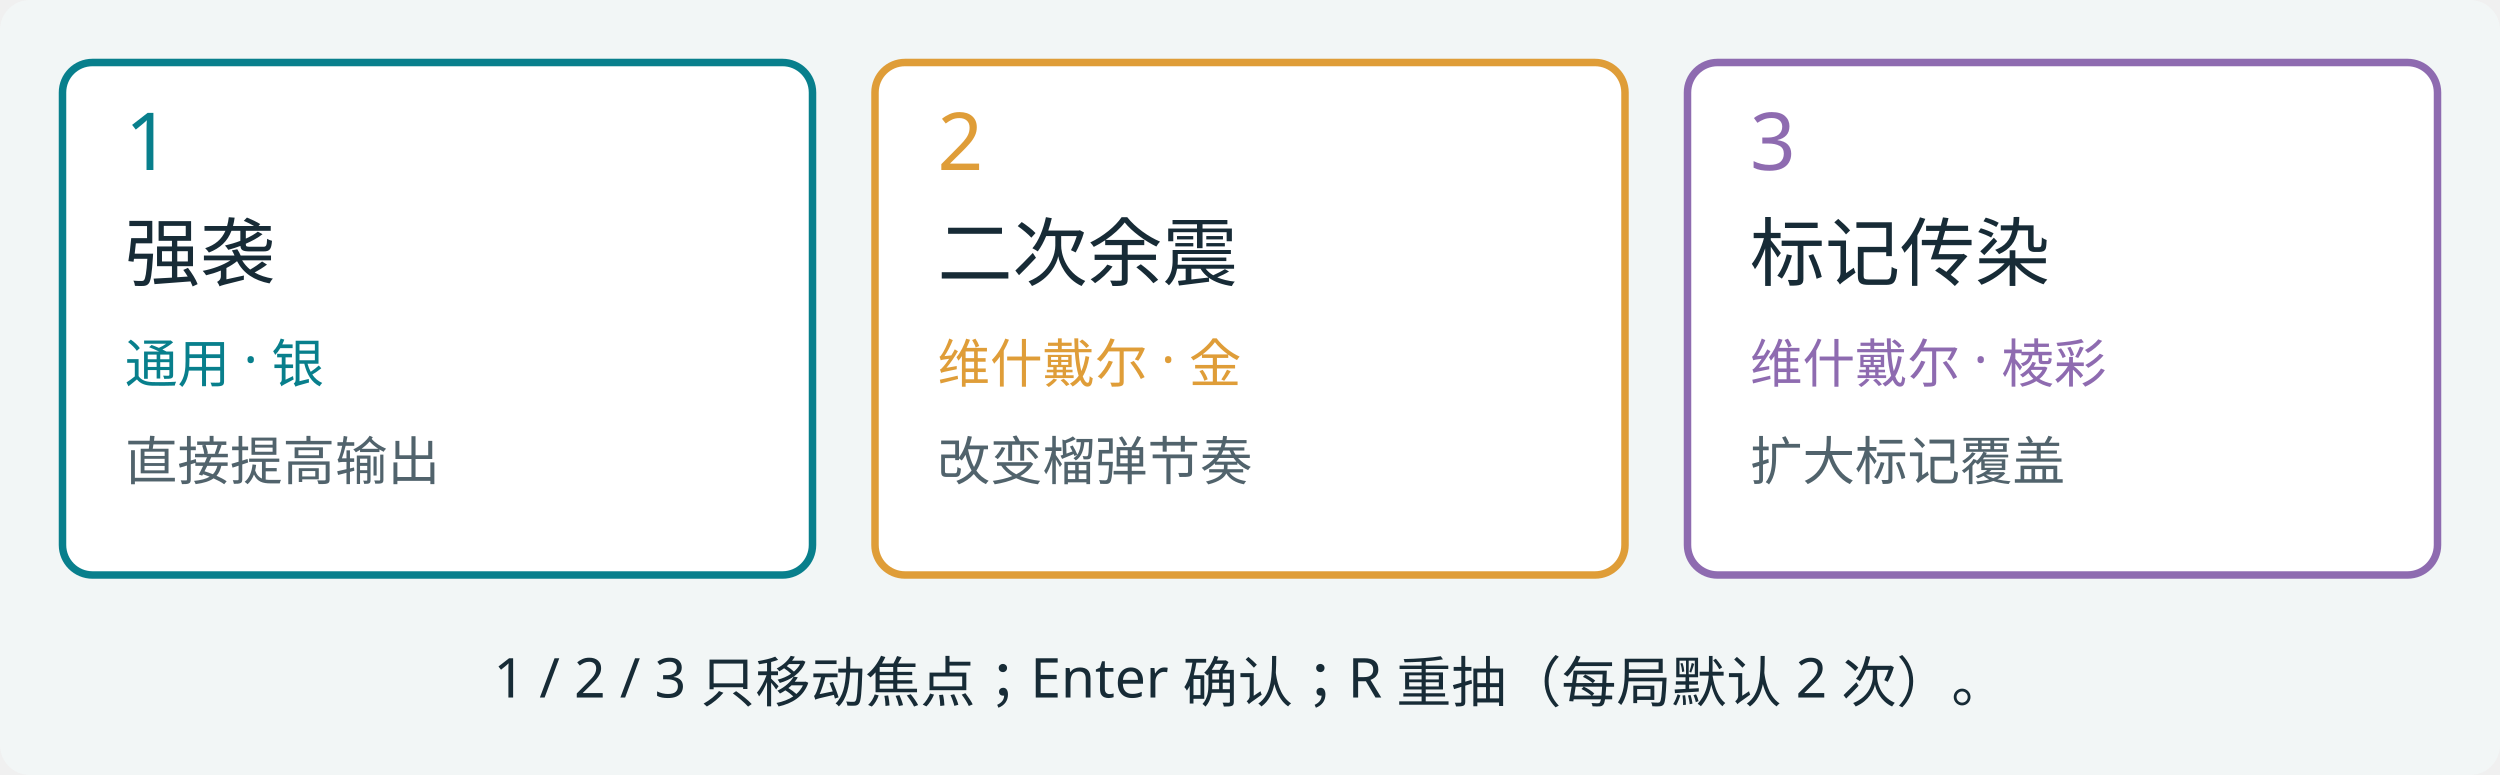
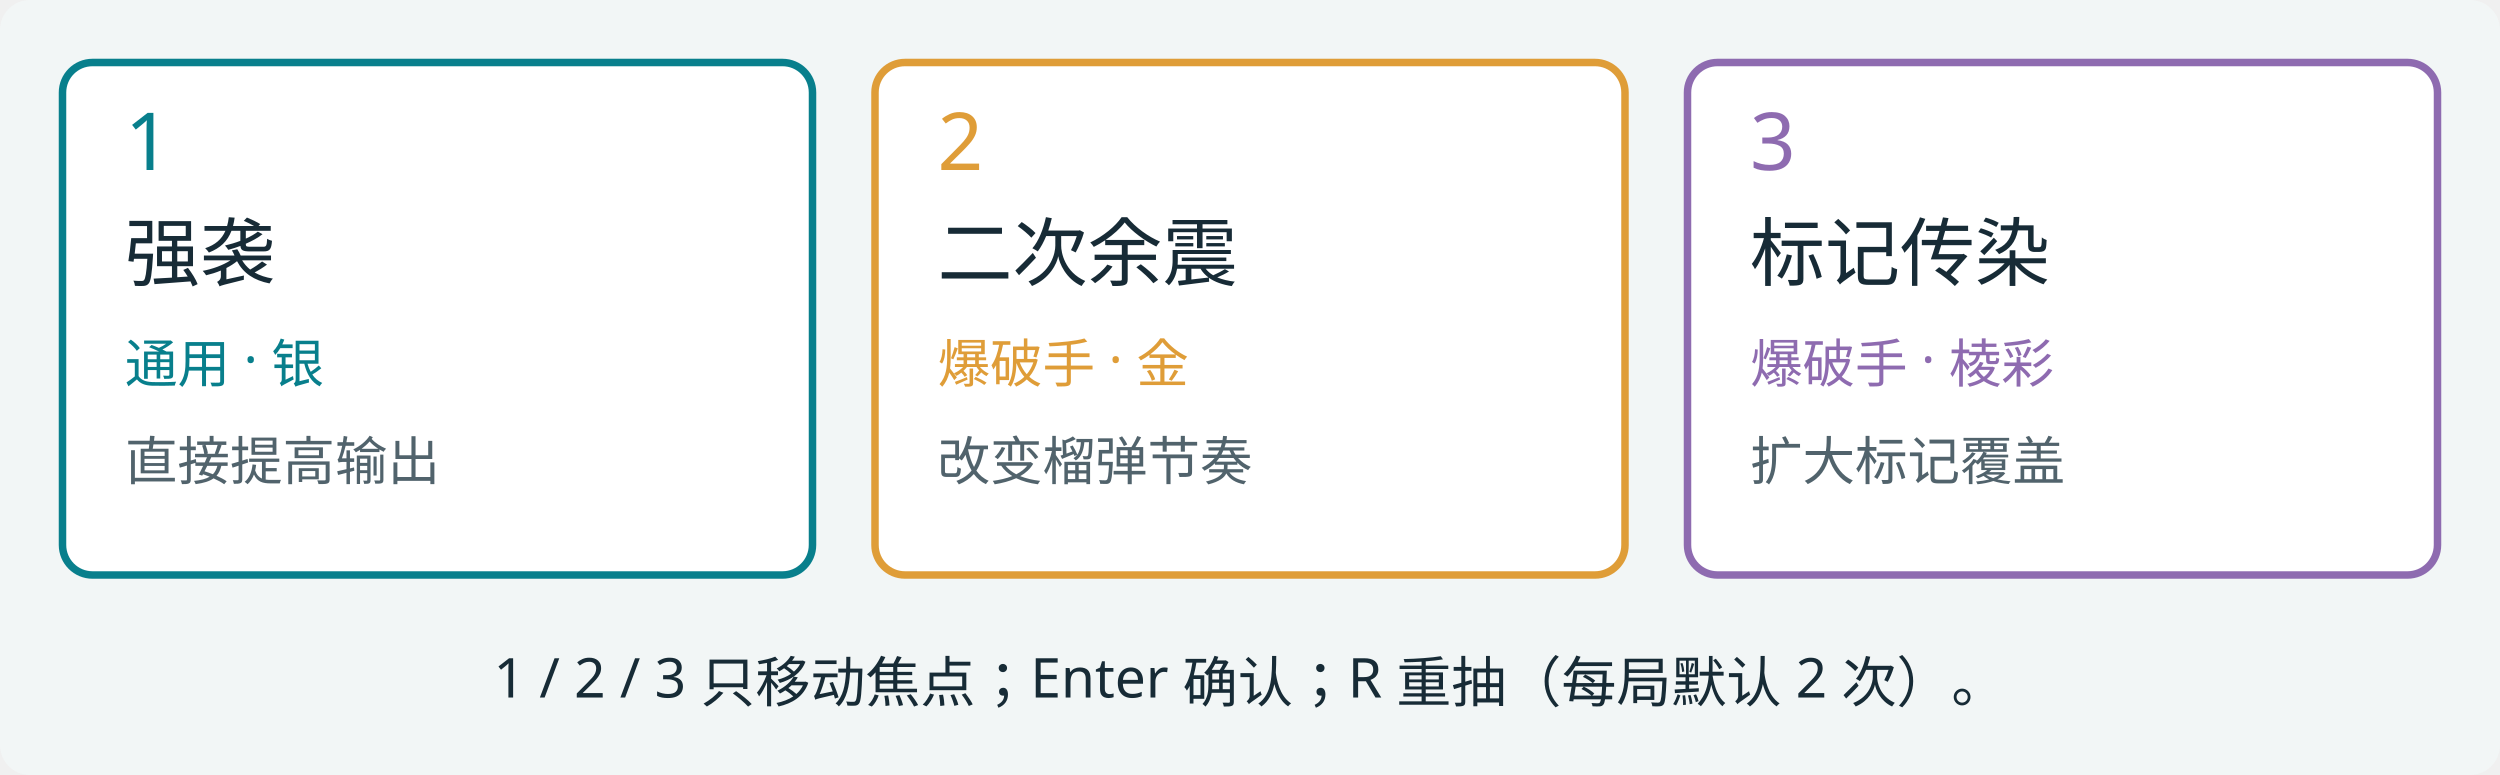
<svg xmlns="http://www.w3.org/2000/svg" width="1000" height="310" viewBox="0 0 1000 310" role="img">
  <rect x="0" y="0" width="1000" height="310" rx="12" fill="#F2F6F6" stroke="none" stroke-width="1" />
  <rect x="25" y="25" width="300" height="205" rx="12" fill="#FFFFFF" stroke="#087F8C" stroke-width="3" />
  <text x="50" y="68" font-family="STHeiti, PingFang SC, sans-serif" font-size="32" fill="#087F8C" text-anchor="start">1</text>
  <text x="50" y="112" font-family="STHeiti, PingFang SC, sans-serif" font-size="30" fill="#172B36" text-anchor="start">强袭</text>
  <text x="50" y="153" font-family="STHeiti, PingFang SC, sans-serif" font-size="21" fill="#087F8C" text-anchor="start">通用 · 银</text>
  <text x="50" y="192" font-family="STHeiti, PingFang SC, sans-serif" font-size="21" fill="#51636C" text-anchor="start">直接提高输出</text>
  <rect x="350" y="25" width="300" height="205" rx="12" fill="#FFFFFF" stroke="#DF9D38" stroke-width="3" />
  <text x="375" y="68" font-family="STHeiti, PingFang SC, sans-serif" font-size="32" fill="#DF9D38" text-anchor="start">2</text>
  <text x="375" y="112" font-family="STHeiti, PingFang SC, sans-serif" font-size="30" fill="#172B36" text-anchor="start">二次余震</text>
-   <text x="375" y="153" font-family="STHeiti, PingFang SC, sans-serif" font-size="21" fill="#DF9D38" text-anchor="start">维什戴尔 · 金</text>
+   <text x="375" y="153" font-family="STHeiti, PingFang SC, sans-serif" font-size="21" fill="#DF9D38" text-anchor="start">爆破手 · 金</text>
  <text x="375" y="192" font-family="STHeiti, PingFang SC, sans-serif" font-size="21" fill="#51636C" text-anchor="start">改变榴弹节奏</text>
  <rect x="675" y="25" width="300" height="205" rx="12" fill="#FFFFFF" stroke="#8E6BB0" stroke-width="3" />
  <text x="700" y="68" font-family="STHeiti, PingFang SC, sans-serif" font-size="32" fill="#8E6BB0" text-anchor="start">3</text>
  <text x="700" y="112" font-family="STHeiti, PingFang SC, sans-serif" font-size="30" fill="#172B36" text-anchor="start">标记传染</text>
-   <text x="700" y="153" font-family="STHeiti, PingFang SC, sans-serif" font-size="21" fill="#8E6BB0" text-anchor="start">维什戴尔 · 棱彩</text>
+   <text x="700" y="153" font-family="STHeiti, PingFang SC, sans-serif" font-size="21" fill="#8E6BB0" text-anchor="start">爆破手 · 棱彩</text>
  <text x="700" y="192" font-family="STHeiti, PingFang SC, sans-serif" font-size="21" fill="#51636C" text-anchor="start">扩大标记覆盖</text>
  <text x="500" y="279" font-family="STHeiti, PingFang SC, sans-serif" font-size="22" fill="#172B36" text-anchor="middle">1 / 2 / 3 只移动焦点；Enter 确认；R 重抽（每局默认 2 次）。</text>
</svg>
